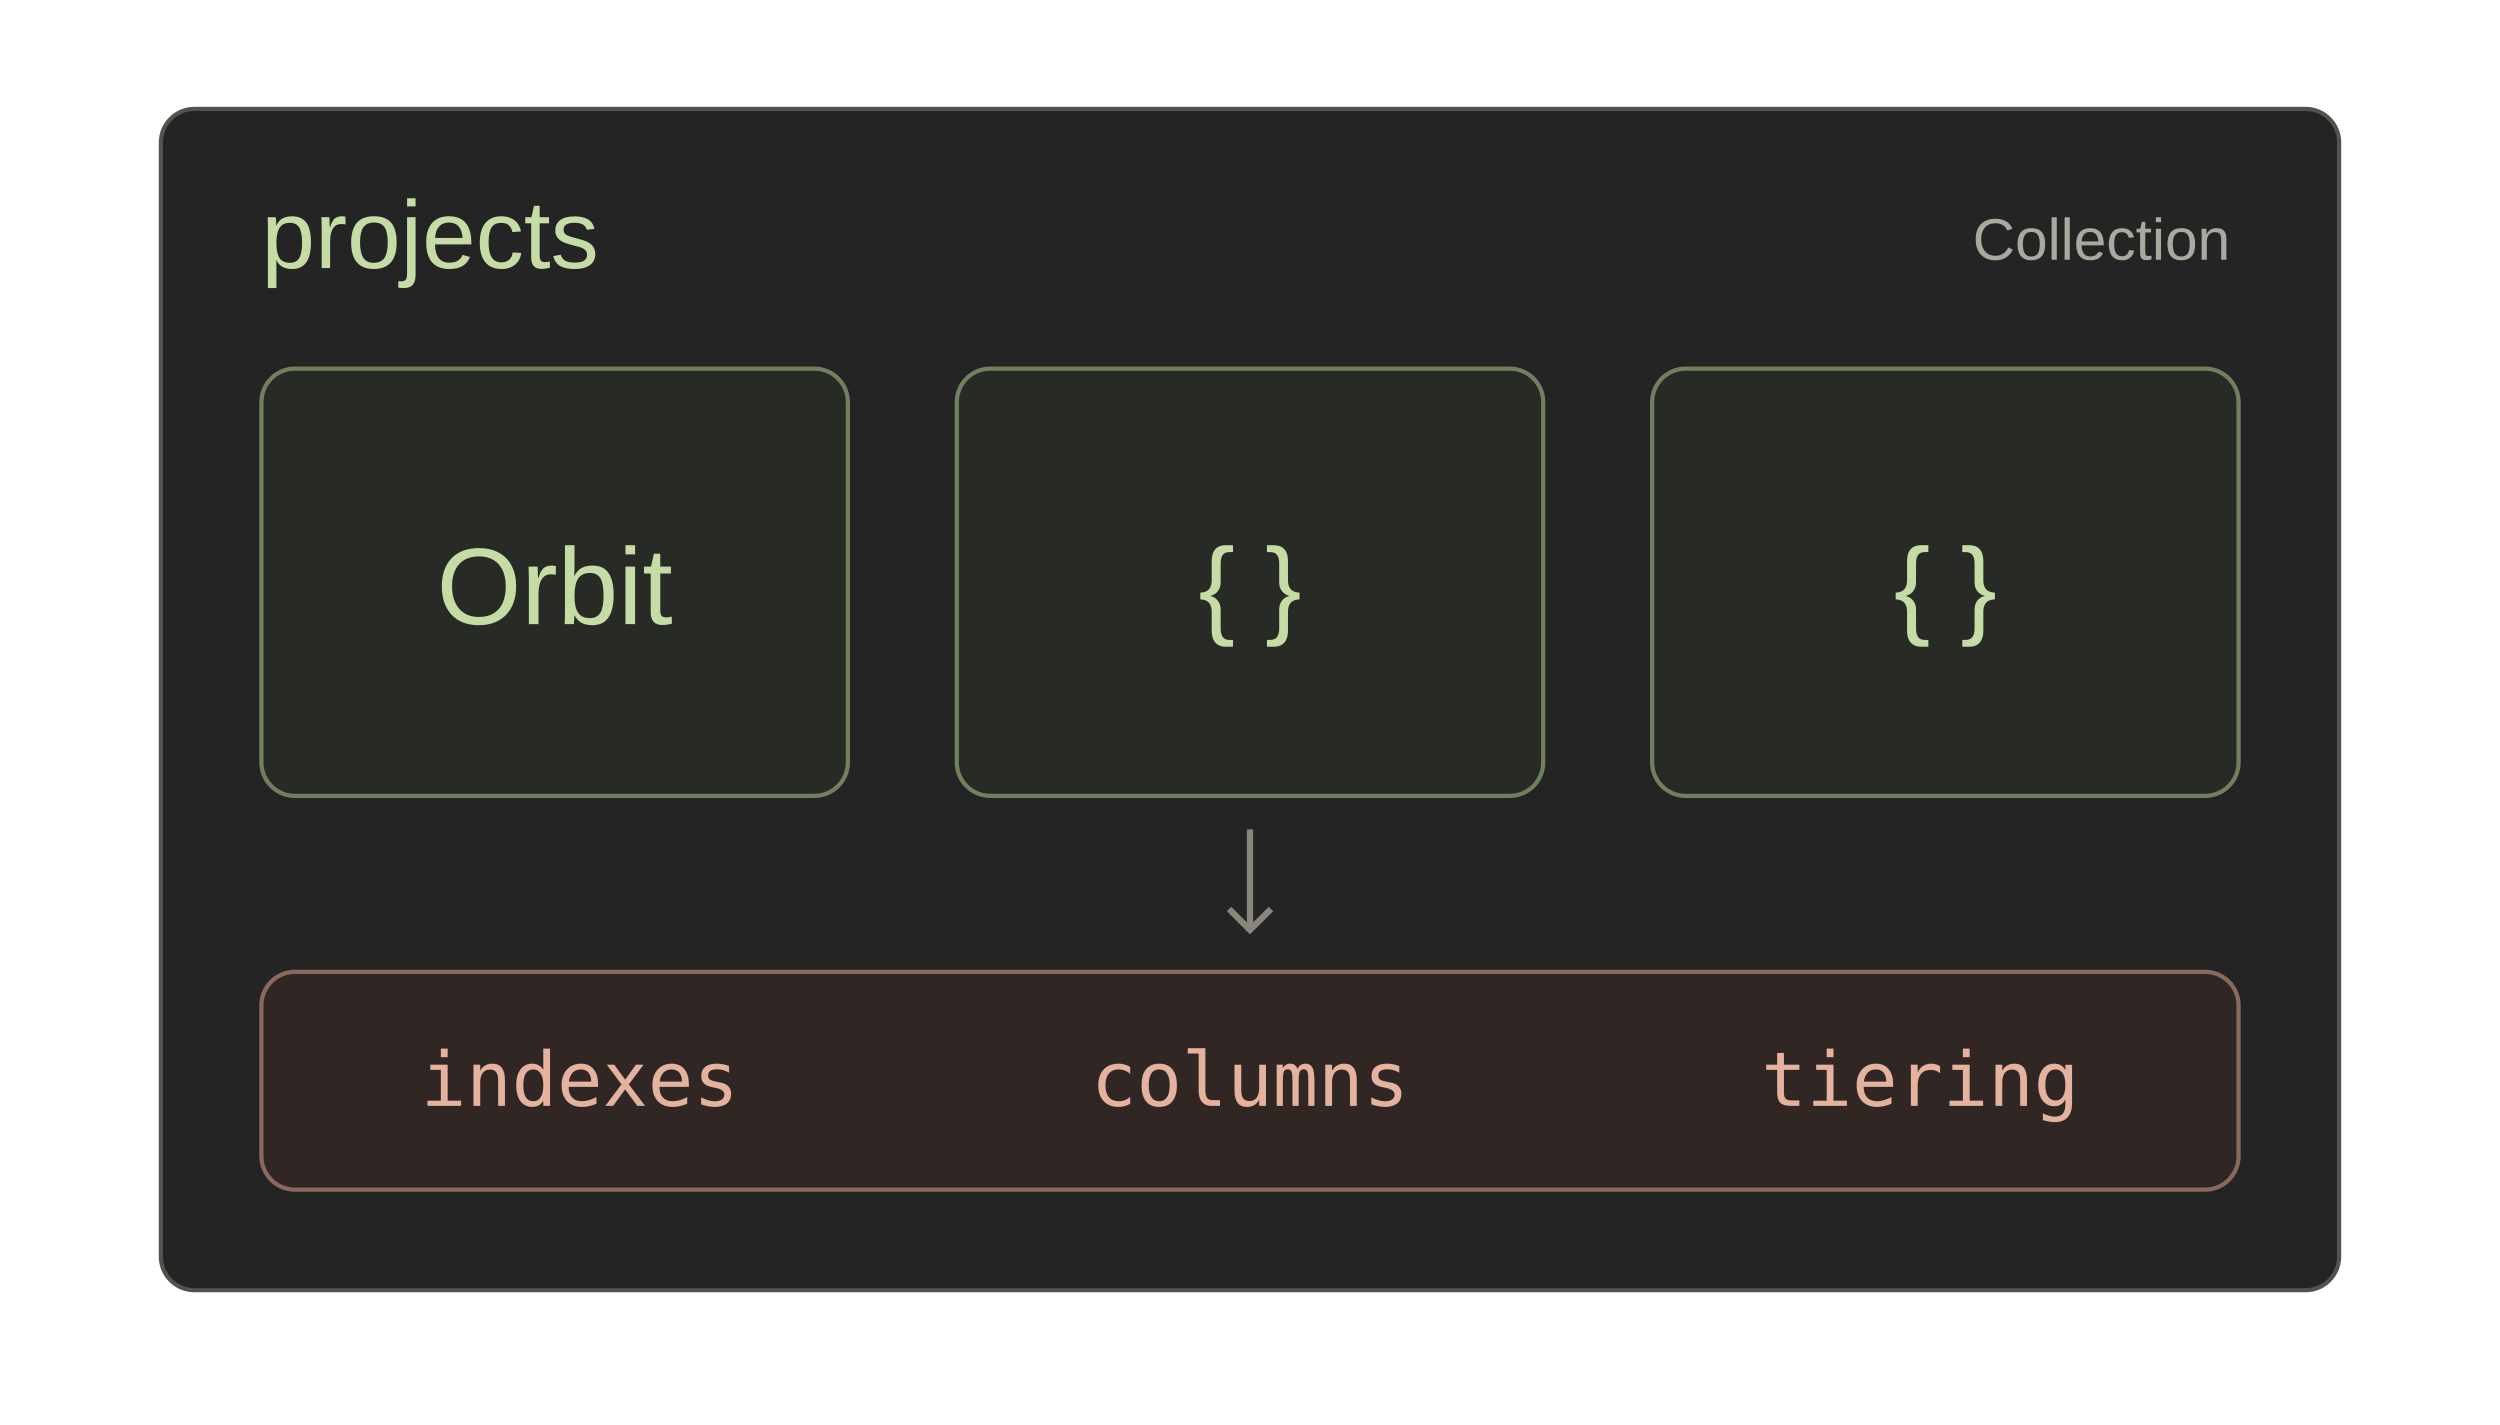
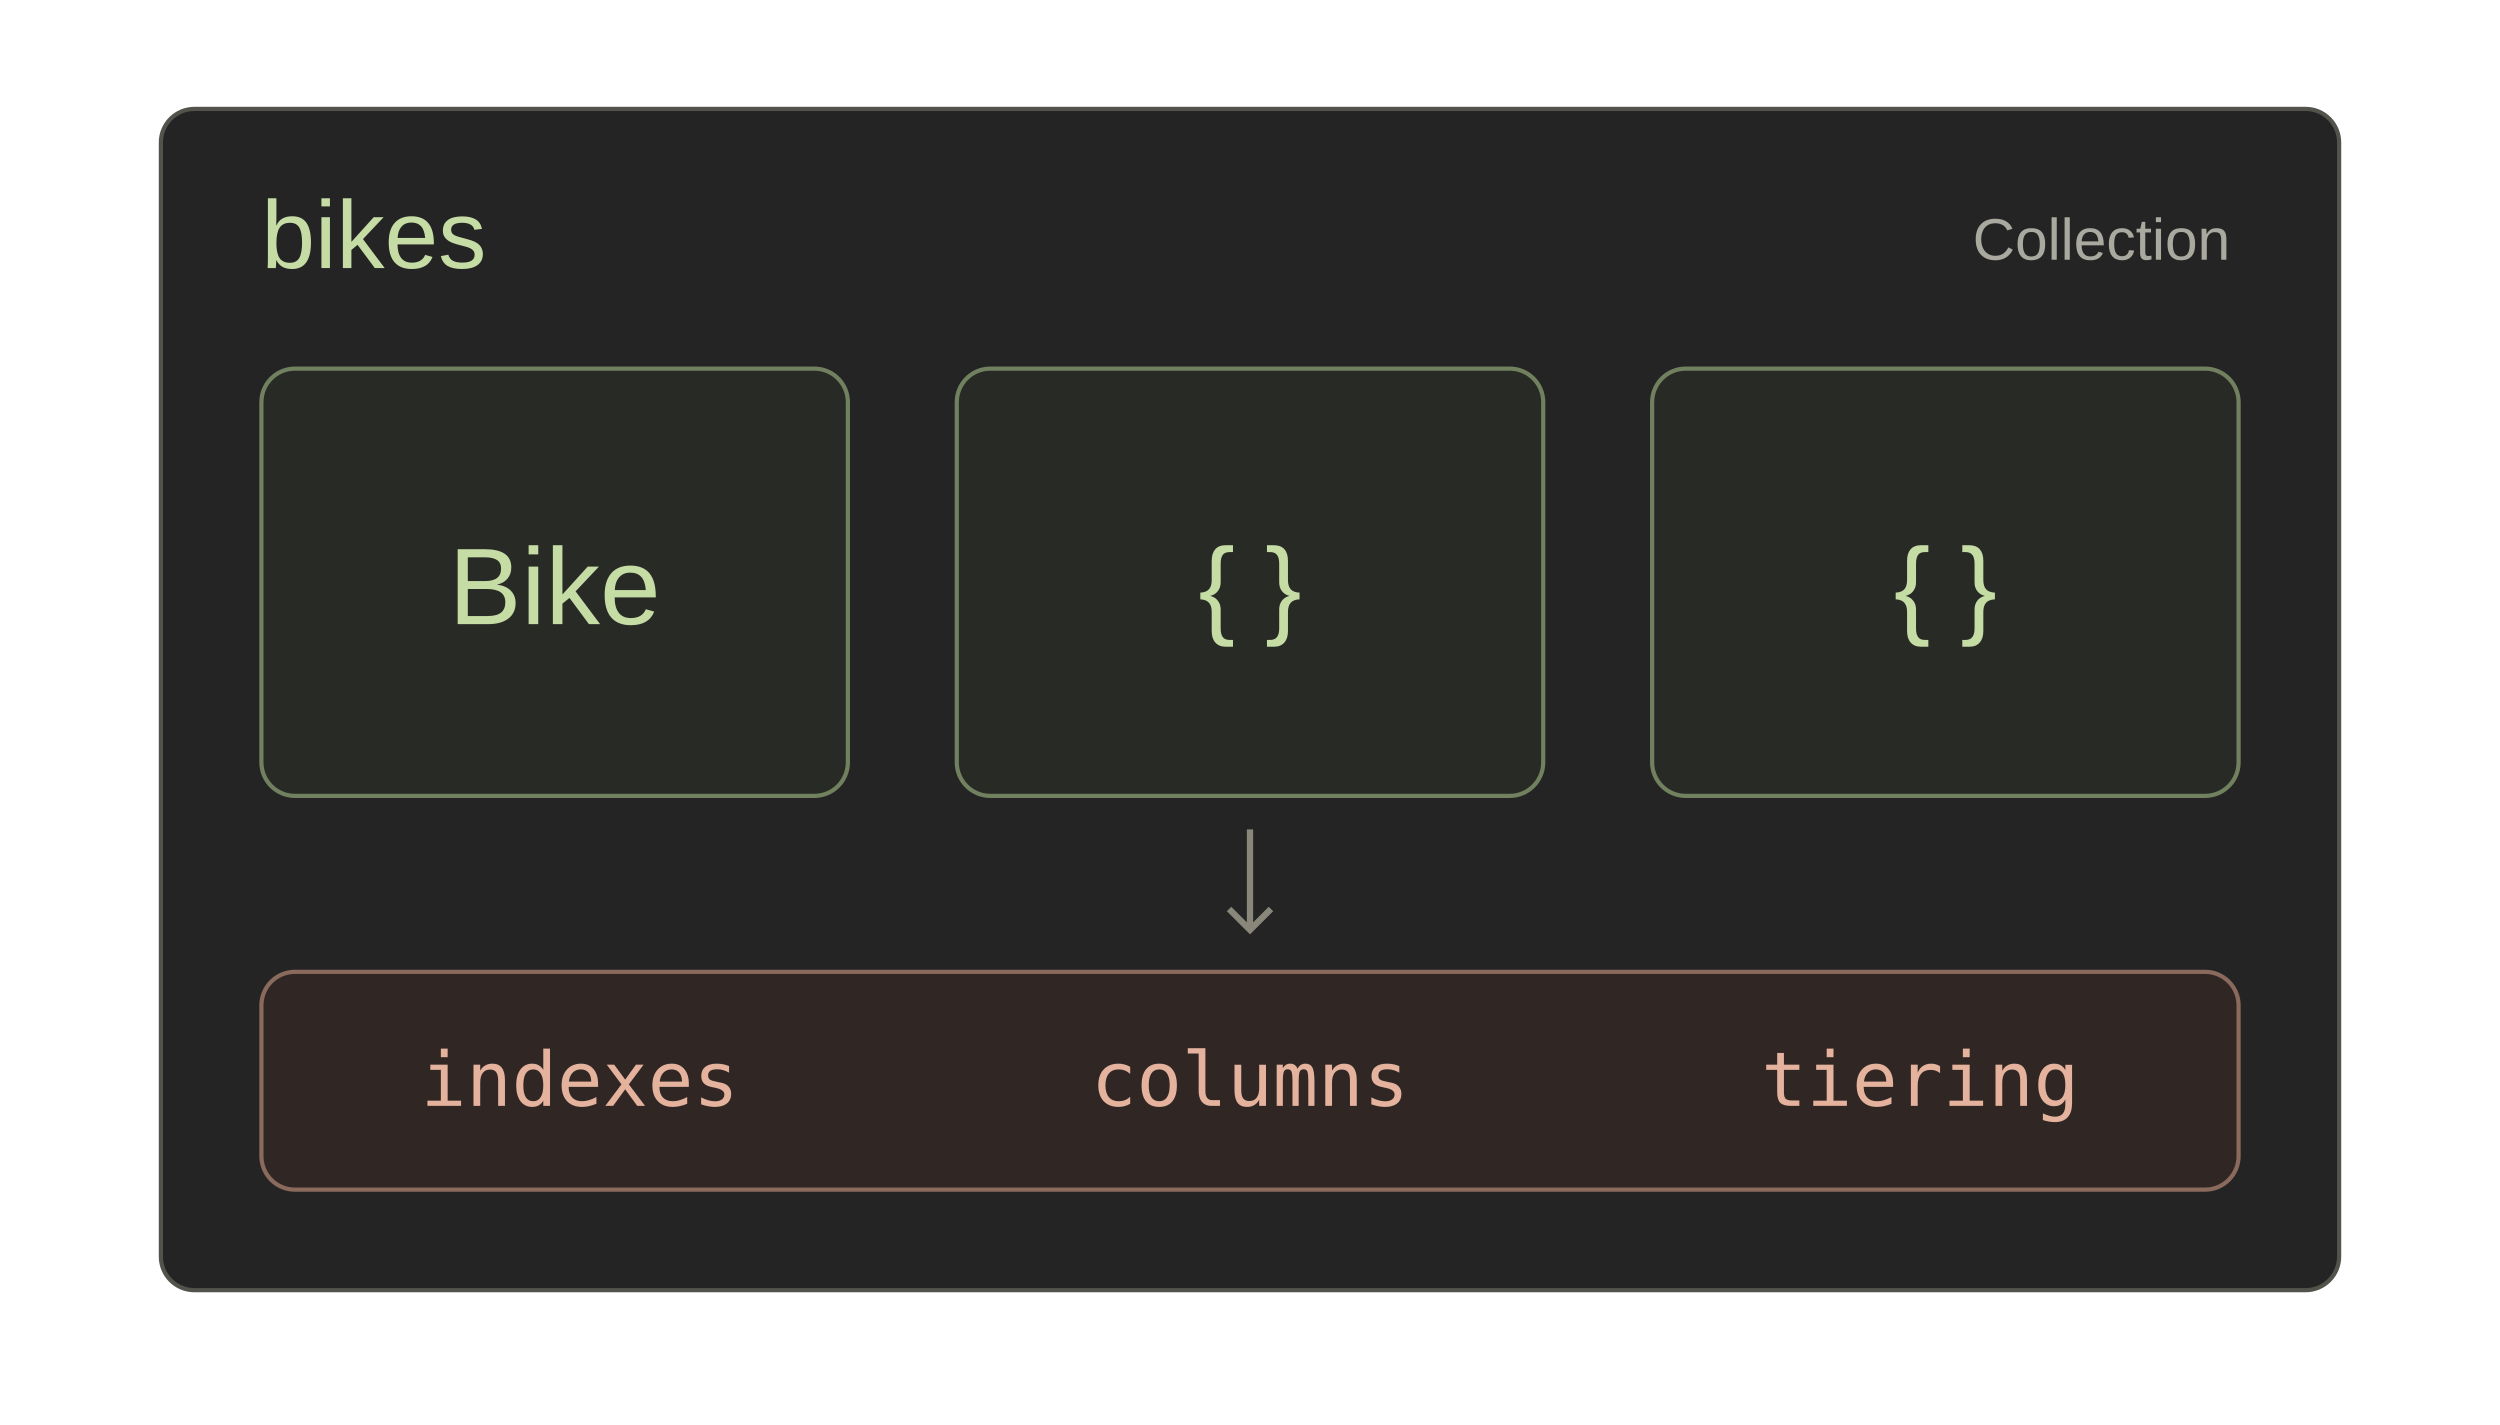
<svg xmlns="http://www.w3.org/2000/svg" class="learn-collections" width="100%" fill="none" font-family="Montserrat, Arial, sans-serif">
  <style>
    .learn-collections { aspect-ratio: 560 / 340; }
    .learn-collections-compact { display: none; }
    @media (max-width: 640px) {
      .learn-collections { aspect-ratio: 360 / 290; }
      .learn-collections-wide { display: none; }
      .learn-collections-compact { display: block; }
    }
  </style>
  <svg class="learn-collections-wide" viewBox="0 0 560 340" width="100%" height="100%" aria-hidden="true">
    <rect x="20" y="26" width="520" height="282" rx="8" fill="#242424" stroke="#53534c" />
-     <text x="44" y="64" font-size="23" fill="#c5dca5" data-copy="learn-diagrams.project-collection">projects</text>
+     <text x="44" y="64" font-size="23" fill="#c5dca5" data-copy="learn-diagrams.bike-collection">bikes</text>
    <text x="514" y="62" font-size="14" fill="#aaa99f" data-copy="learn-diagrams.collection" text-anchor="end">Collection</text>
    <rect x="44" y="88" width="140" height="102" rx="8" fill="#282a25" stroke="#71815f" />
-     <text x="114" y="149" font-size="26" fill="#c5dca5" text-anchor="middle" data-copy="learn-diagrams.project-name">Orbit</text>
+     <text x="114" y="149" font-size="26" fill="#c5dca5" text-anchor="middle" data-copy="learn-diagrams.bike-name">Bike</text>
    <rect x="210" y="88" width="140" height="102" rx="8" fill="#282a25" stroke="#71815f" />
    <text x="280" y="149" font-size="26" fill="#c5dca5" text-anchor="middle">{ }</text>
    <rect x="376" y="88" width="140" height="102" rx="8" fill="#282a25" stroke="#71815f" />
    <text x="446" y="149" font-size="26" fill="#c5dca5" text-anchor="middle">{ }</text>
    <path d="M280 198v24m-5-5 5 5 5-5" stroke="#888779" stroke-width="1.5" />
    <rect x="44" y="232" width="472" height="52" rx="8" fill="#302724" stroke="#8a6a5c" />
    <text x="120" y="264" font-size="18" fill="#e4b29d" text-anchor="middle" font-family="ui-monospace, SFMono-Regular, Consolas, monospace">indexes</text>
    <text x="280" y="264" font-size="18" fill="#e4b29d" text-anchor="middle" font-family="ui-monospace, SFMono-Regular, Consolas, monospace">columns</text>
    <text x="440" y="264" font-size="18" fill="#e4b29d" text-anchor="middle" font-family="ui-monospace, SFMono-Regular, Consolas, monospace">tiering</text>
  </svg>
  <svg class="learn-collections-compact" viewBox="0 0 360 290" width="100%" height="100%" aria-hidden="true">
    <rect x="12" y="16" width="336" height="256" rx="6" fill="#242424" stroke="#53534c" />
-     <text x="28" y="49" font-size="21" fill="#c5dca5" data-copy="learn-diagrams.project-collection">projects</text>
+     <text x="28" y="49" font-size="21" fill="#c5dca5" data-copy="learn-diagrams.bike-collection">bikes</text>
    <text x="332" y="47" font-size="13" fill="#aaa99f" data-copy="learn-diagrams.collection" text-anchor="end">Collection</text>
    <rect x="28" y="74" width="84" height="98" rx="6" fill="#282a25" stroke="#71815f" />
-     <text x="70" y="134" font-size="21" fill="#c5dca5" text-anchor="middle" data-copy="learn-diagrams.project-name">Orbit</text>
+     <text x="70" y="134" font-size="21" fill="#c5dca5" text-anchor="middle" data-copy="learn-diagrams.bike-name">Bike</text>
    <rect x="138" y="74" width="84" height="98" rx="6" fill="#282a25" stroke="#71815f" />
    <text x="180" y="134" font-size="21" fill="#c5dca5" text-anchor="middle">{ }</text>
    <rect x="248" y="74" width="84" height="98" rx="6" fill="#282a25" stroke="#71815f" />
    <text x="290" y="134" font-size="21" fill="#c5dca5" text-anchor="middle">{ }</text>
    <path d="M180 179v25m-5-5 5 5 5-5" stroke="#888779" stroke-width="1.5" />
    <rect x="28" y="216" width="304" height="40" rx="6" fill="#302724" stroke="#8a6a5c" />
    <text x="78" y="242" font-size="15" fill="#e4b29d" text-anchor="middle" font-family="ui-monospace, SFMono-Regular, Consolas, monospace">indexes</text>
    <text x="180" y="242" font-size="15" fill="#e4b29d" text-anchor="middle" font-family="ui-monospace, SFMono-Regular, Consolas, monospace">columns</text>
    <text x="282" y="242" font-size="15" fill="#e4b29d" text-anchor="middle" font-family="ui-monospace, SFMono-Regular, Consolas, monospace">tiering</text>
  </svg>
</svg>
